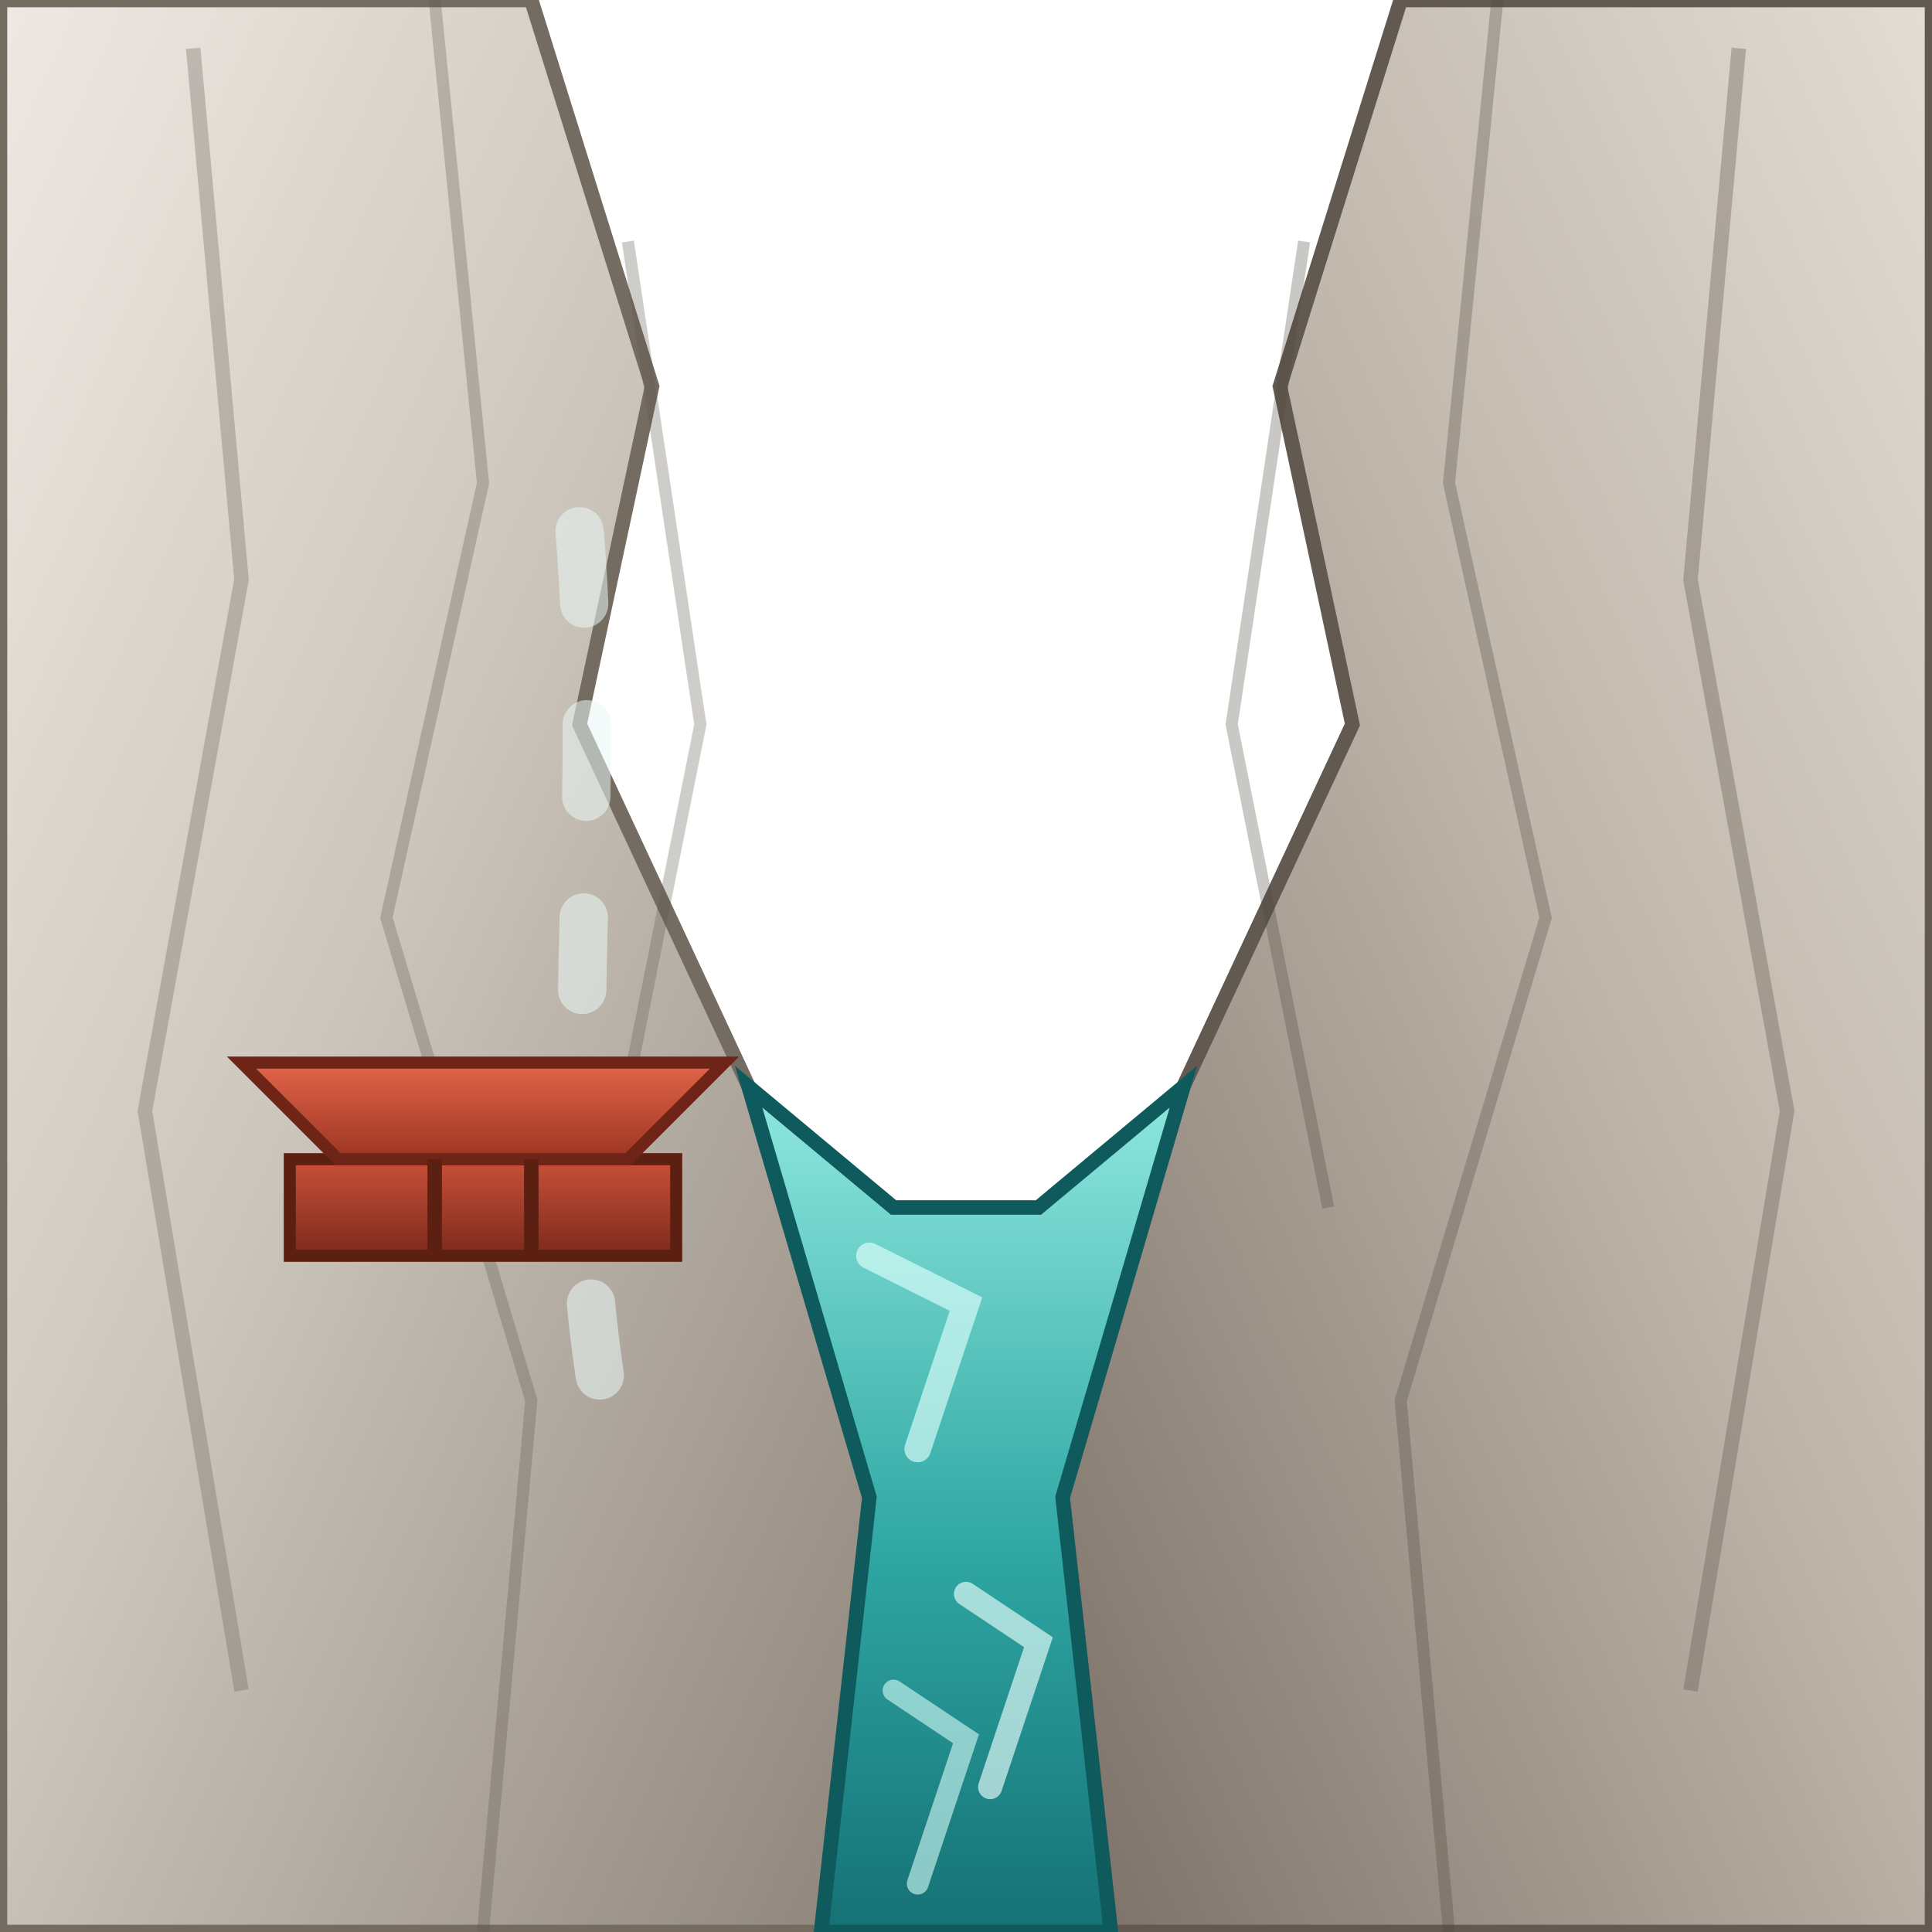
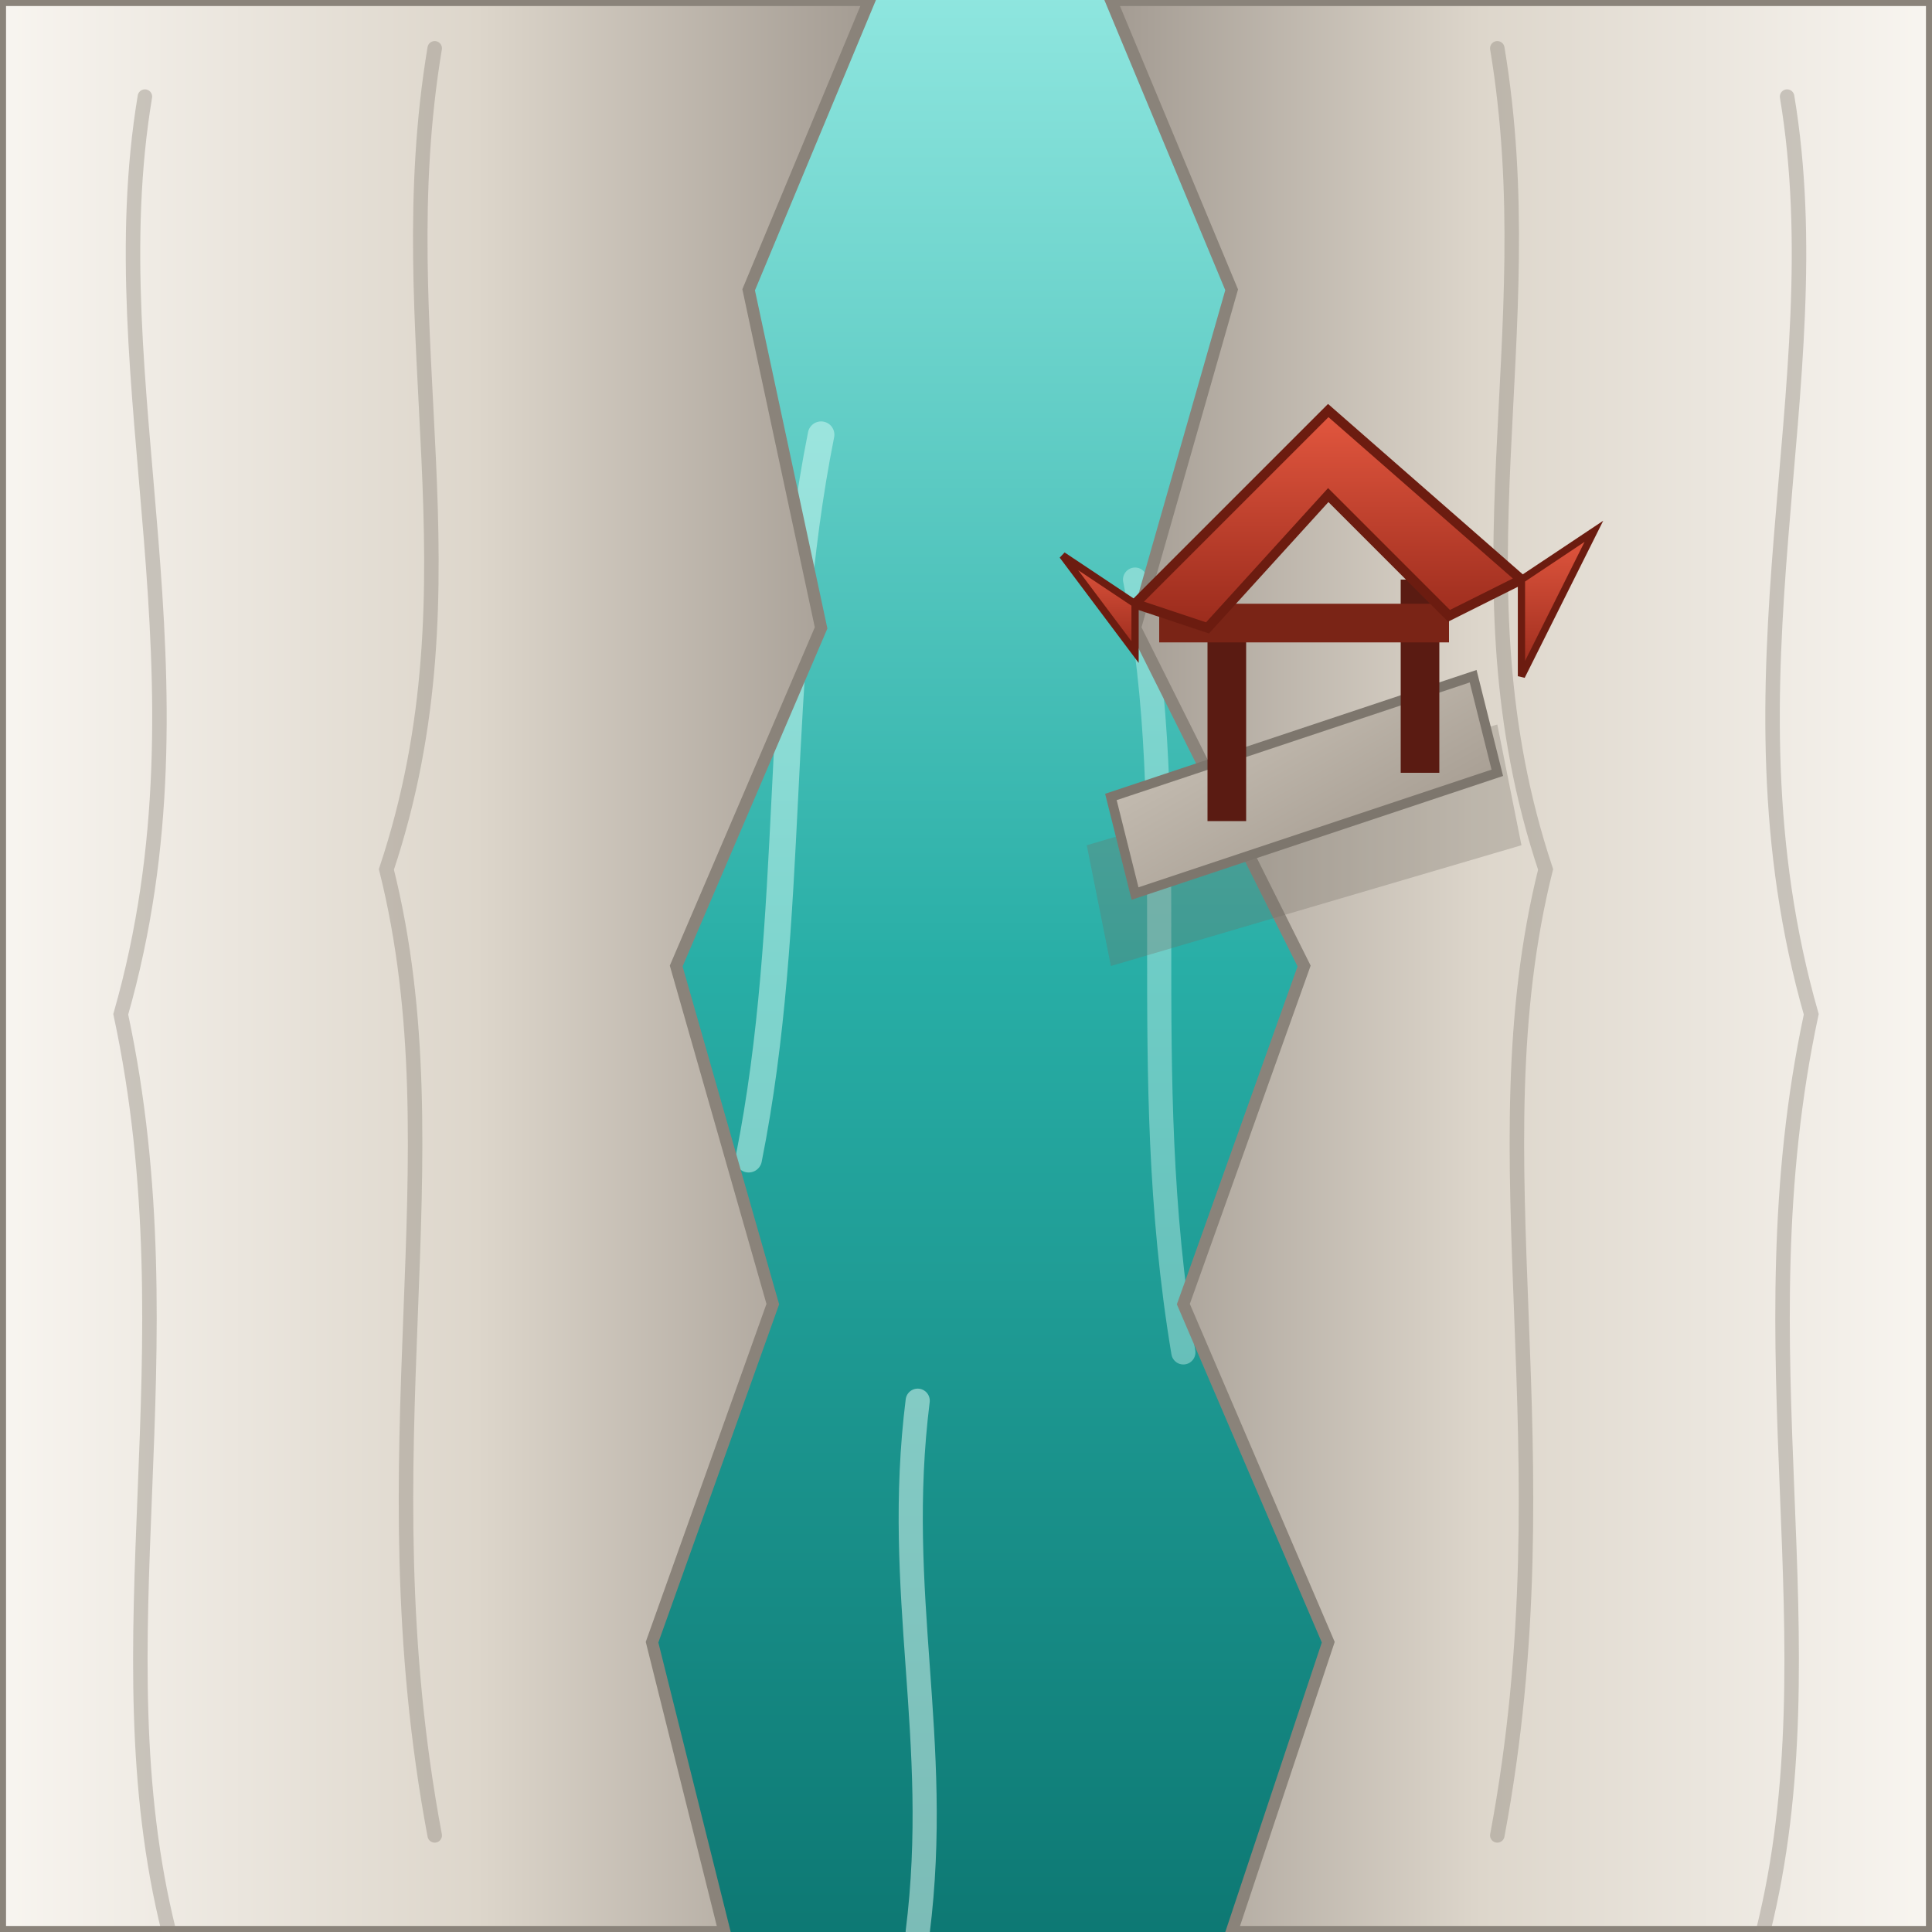
<svg xmlns="http://www.w3.org/2000/svg" viewBox="0 0 80 80">
  <defs>
-     <linearGradient id="cliffLeft" x1="0%" y1="0%" x2="100%" y2="100%">
-       <stop offset="0%" stop-color="#eeeae3" />
-       <stop offset="45%" stop-color="#cdc6bc" />
-       <stop offset="100%" stop-color="#8d847a" />
+     <linearGradient id="leftCliff" x1="0" y1="0" x2="1" y2="0">
+       <stop offset="0" stop-color="#f8f5f0" />
+       <stop offset="0.55" stop-color="#ddd6cb" />
+       <stop offset="1" stop-color="#a39b92" />
    </linearGradient>
-     <linearGradient id="cliffRight" x1="100%" y1="0%" x2="0%" y2="100%">
-       <stop offset="0%" stop-color="#e3ddd3" />
-       <stop offset="45%" stop-color="#bfb6ab" />
-       <stop offset="100%" stop-color="#7a7067" />
+     <linearGradient id="rightCliff" x1="0" y1="0" x2="1" y2="0">
+       <stop offset="0" stop-color="#a39b92" />
+       <stop offset="0.45" stop-color="#ddd6cb" />
+       <stop offset="1" stop-color="#f8f5f0" />
    </linearGradient>
-     <linearGradient id="river" x1="0%" y1="0%" x2="0%" y2="100%">
-       <stop offset="0%" stop-color="#8fe8df" />
-       <stop offset="55%" stop-color="#2fa7a3" />
-       <stop offset="100%" stop-color="#157175" />
+     <linearGradient id="river" x1="0" y1="0" x2="0" y2="1">
+       <stop offset="0" stop-color="#8fe6df" />
+       <stop offset="0.5" stop-color="#28aea6" />
+       <stop offset="1" stop-color="#0d7873" />
    </linearGradient>
-     <linearGradient id="pavRoof" x1="0%" y1="0%" x2="0%" y2="100%">
-       <stop offset="0%" stop-color="#e2654a" />
-       <stop offset="100%" stop-color="#9c3522" />
+     <linearGradient id="roof" x1="0" y1="0" x2="0" y2="1">
+       <stop offset="0" stop-color="#e3573f" />
+       <stop offset="1" stop-color="#9a2b1c" />
    </linearGradient>
-     <linearGradient id="pavBody" x1="0%" y1="0%" x2="0%" y2="100%">
-       <stop offset="0%" stop-color="#c9503a" />
-       <stop offset="100%" stop-color="#7c2a1c" />
+     <linearGradient id="ledge" x1="0" y1="0" x2="1" y2="1">
+       <stop offset="0" stop-color="#d2cbc0" />
+       <stop offset="1" stop-color="#998f84" />
    </linearGradient>
  </defs>
-   <path d="M0,0 L22,0 L27,16 L24,30 L31,45 L36,62 L34,80 L0,80 Z" fill="url(#cliffLeft)" stroke="#746b61" stroke-width="0.6" />
-   <path d="M8,2 L10,24 L6,46 L10,70" fill="none" stroke="#746b61" stroke-width="0.6" opacity="0.35" />
-   <path d="M18,0 L20,20 L16,38 L22,58 L20,80" fill="none" stroke="#5f564c" stroke-width="0.5" opacity="0.3" />
-   <path d="M26,10 L29,30 L25,50" fill="none" stroke="#5f564c" stroke-width="0.5" opacity="0.3" />
-   <path d="M80,0 L58,0 L53,16 L56,30 L49,45 L44,62 L46,80 L80,80 Z" fill="url(#cliffRight)" stroke="#625a51" stroke-width="0.6" />
-   <path d="M72,2 L70,24 L74,46 L70,70" fill="none" stroke="#5f564c" stroke-width="0.6" opacity="0.35" />
-   <path d="M62,0 L60,20 L64,38 L58,58 L60,80" fill="none" stroke="#4e463e" stroke-width="0.5" opacity="0.3" />
-   <path d="M54,10 L51,30 L55,50" fill="none" stroke="#4e463e" stroke-width="0.5" opacity="0.3" />
-   <path d="M24,22 C25,34 23,46 25,58" fill="none" stroke="#eaf8f6" stroke-width="2" opacity="0.55" stroke-linecap="round" stroke-dasharray="3 5">
-     <animate attributeName="stroke-dashoffset" values="0;16" dur="1.1s" repeatCount="indefinite" />
-   </path>
-   <g transform="translate(14,34)">
-     <path d="M-2,14 L14,14 L14,18 L-2,18 Z" fill="url(#pavBody)" stroke="#5c2013" stroke-width="0.5" />
-     <path d="M-4,10 L16,10 L12,14 L0,14 Z" fill="url(#pavRoof)" stroke="#6e2416" stroke-width="0.5" />
-     <path d="M4,14 L4,18 M8,14 L8,18" stroke="#5c2013" stroke-width="0.6" />
-   </g>
-   <path d="M34,80 L36,62 L31,45 L37,50 L43,50 L49,45 L44,62 L46,80 Z" fill="url(#river)" stroke="#0f5a5d" stroke-width="0.6" />
-   <g opacity="0.65">
-     <path d="M36,52 L40,54 L38,60" fill="none" stroke="#dffffb" stroke-width="1.1" stroke-linecap="round">
-       <animateTransform attributeName="transform" type="translate" values="0,0;1.5,2;0,0" dur="2.4s" repeatCount="indefinite" />
-       <animate attributeName="opacity" values="0.3;0.8;0.3" dur="2.4s" repeatCount="indefinite" />
+   <path d="M36,0 L31,12 L34,26 L28,40 L32,54 L27,68 L30,80 L51,80 L55,68 L49,54 L54,40 L47,26 L51,12 L46,0 Z" fill="url(#river)" />
+   <g stroke-linecap="round" fill="none">
+     <path d="M34,18 C32,28 33,38 31,48" stroke="#d6fbf5" stroke-width="1.1" opacity="0.5">
+       <animate attributeName="opacity" values="0.15;0.6;0.15" dur="2.2s" repeatCount="indefinite" />
    </path>
-     <path d="M40,66 L43,68 L41,74" fill="none" stroke="#eafffc" stroke-width="1" stroke-linecap="round">
-       <animateTransform attributeName="transform" type="translate" values="0,0;-1.5,1.5;0,0" dur="2s" repeatCount="indefinite" />
-       <animate attributeName="opacity" values="0.7;0.25;0.7" dur="2s" repeatCount="indefinite" />
+     <path d="M47,24 C49,34 47,44 49,56" stroke="#d6fbf5" stroke-width="1" opacity="0.4">
+       <animate attributeName="opacity" values="0.55;0.1;0.55" dur="2.6s" repeatCount="indefinite" />
    </path>
-     <path d="M37,70 L40,72 L38,78" fill="none" stroke="#c9f5f0" stroke-width="0.9" stroke-linecap="round">
-       <animateTransform attributeName="transform" type="translate" values="0,0;1,1;0,0" dur="2.8s" repeatCount="indefinite" />
-       <animate attributeName="opacity" values="0.5;0.9;0.5" dur="2.8s" repeatCount="indefinite" />
+     <path d="M38,58 C37,66 39,72 38,80" stroke="#e9fffa" stroke-width="1" opacity="0.5">
+       <animate attributeName="opacity" values="0.2;0.6;0.2" dur="1.9s" repeatCount="indefinite" />
    </path>
  </g>
+   <path d="M0,0 L36,0 L31,12 L34,26 L28,40 L32,54 L27,68 L30,80 L0,80 Z" fill="url(#leftCliff)" stroke="#8a837a" stroke-width="0.5" />
+   <path d="M80,0 L46,0 L51,12 L47,26 L54,40 L49,54 L55,68 L51,80 L80,80 Z" fill="url(#rightCliff)" stroke="#8a837a" stroke-width="0.5" />
+   <g stroke="#8c857b" stroke-width="0.6" fill="none" opacity="0.4" stroke-linecap="round">
+     <path d="M6,4 C4,16 9,28 5,42 C8,56 4,68 7,80" />
+     <path d="M18,2 C16,14 20,24 16,36 C19,48 15,60 18,76" />
+     <path d="M74,4 C76,16 71,28 75,42 C72,56 76,68 73,80" />
+     <path d="M62,2 C64,14 60,24 64,36 C61,48 65,60 62,76" />
+   </g>
+   <path d="M45,35 L62,30 L63,35 L46,40 Z" fill="#716a62" opacity="0.3" />
+   <path d="M46,33 L61,28 L62,32 L47,37 Z" fill="url(#ledge)" stroke="#7d766d" stroke-width="0.4" />
+   <rect x="50" y="26" width="1.6" height="8" fill="#5a1b12" />
+   <rect x="58" y="24" width="1.6" height="8" fill="#5a1b12" />
+   <rect x="48" y="25" width="12" height="1.6" fill="#7a2416" />
+   <path d="M47,25 L55,17 L63,24 L60,25.5 L55,20.5 L50,26 Z" fill="url(#roof)" stroke="#6c1c10" stroke-width="0.4" />
+   <path d="M47,25 L44,23 L47,27 Z" fill="url(#roof)" stroke="#6c1c10" stroke-width="0.3" />
+   <path d="M63,24 L66,22 L63,28 Z" fill="url(#roof)" stroke="#6c1c10" stroke-width="0.3" />
</svg>
